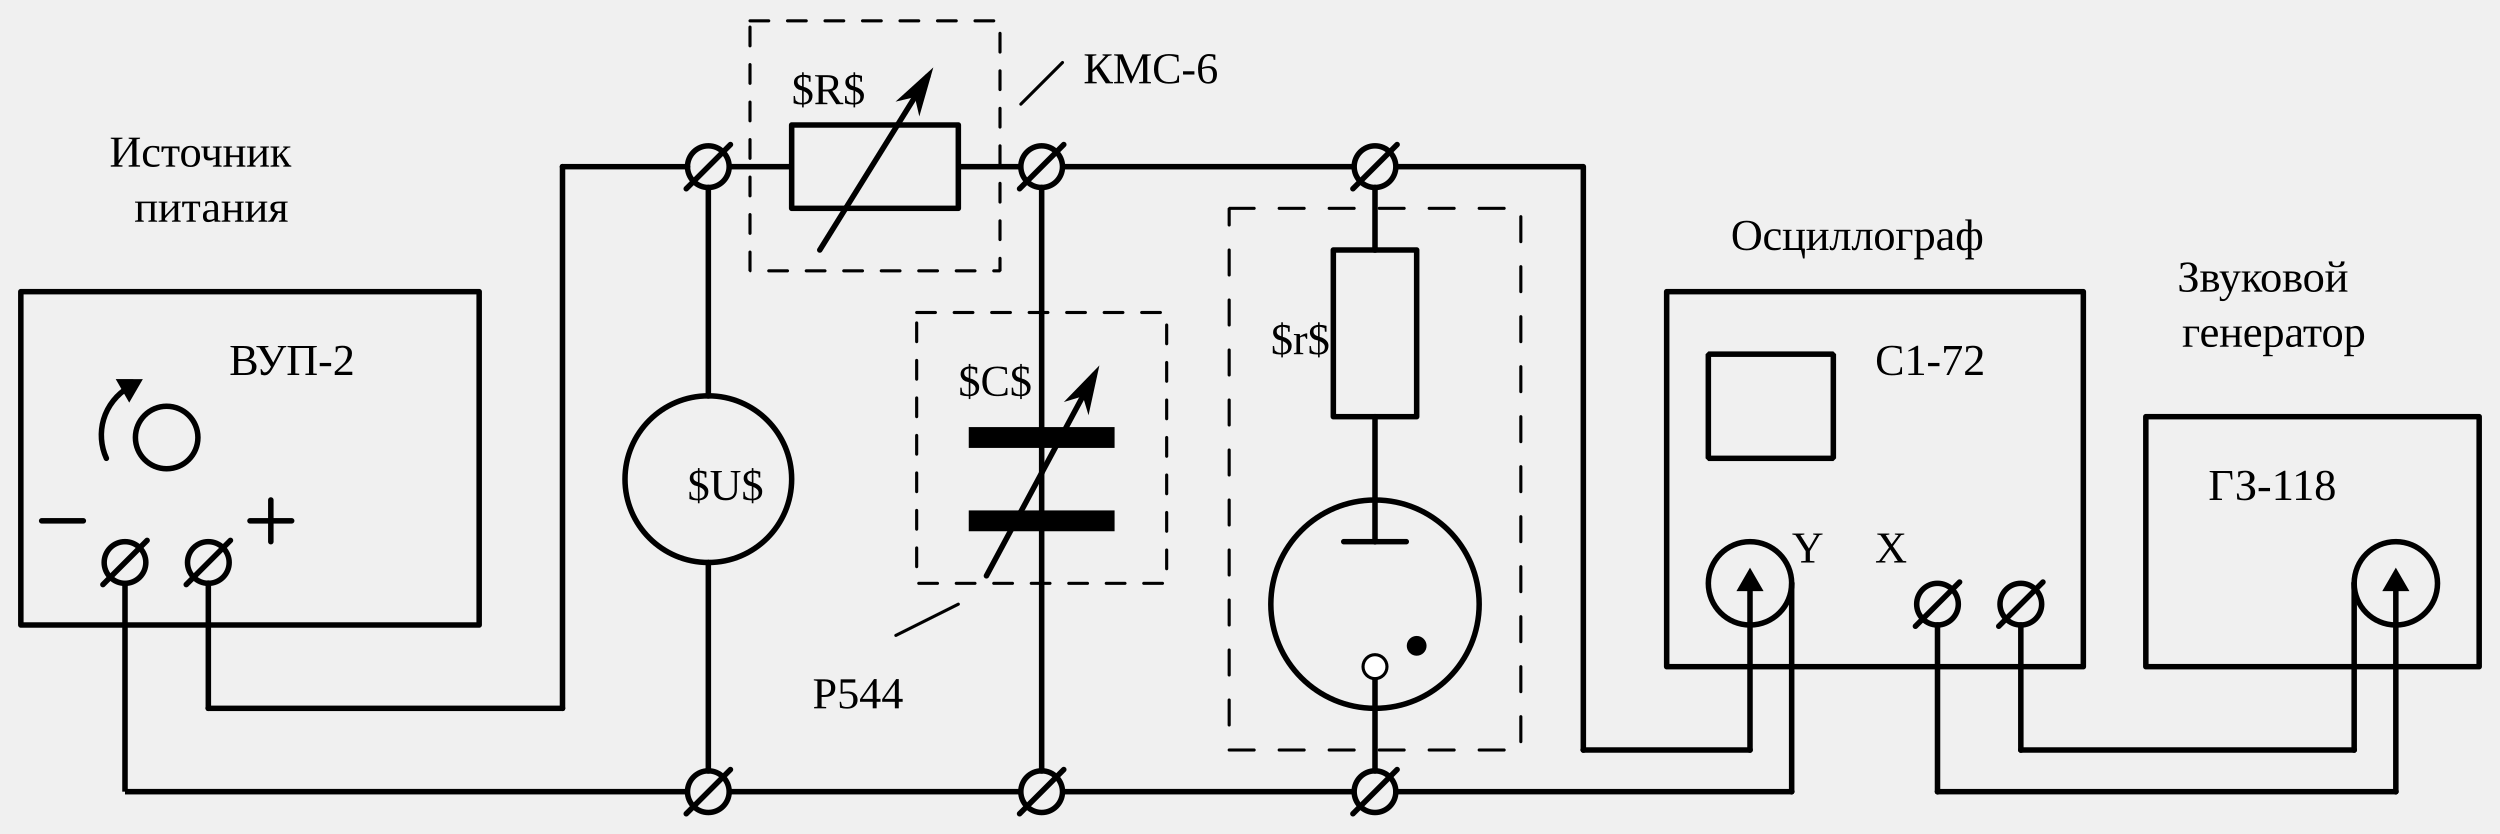
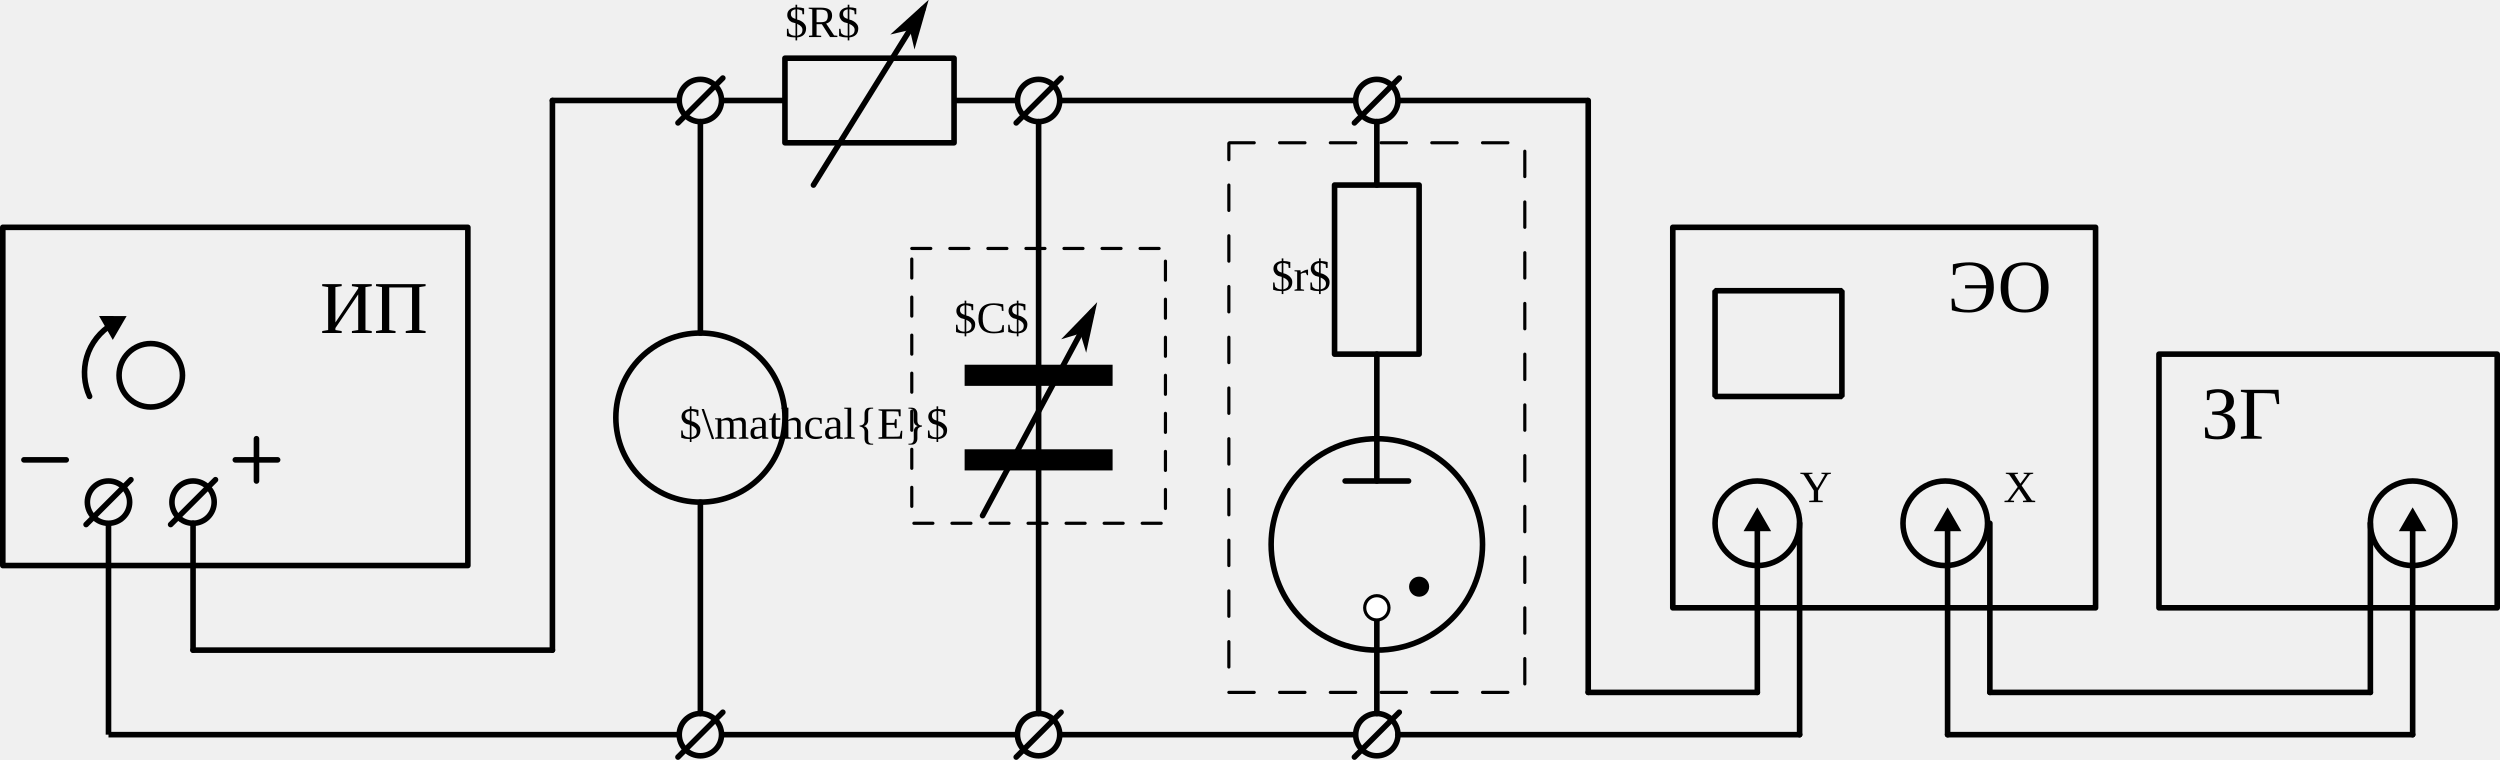
- <svg xmlns="http://www.w3.org/2000/svg" width="12cm" height="4cm" viewBox="0 0 120 40" version="1.1" id="svg5061">
+ <svg xmlns="http://www.w3.org/2000/svg" width="11.826cm" height="3.595cm" viewBox="0 0 118.265 35.945" version="1.1" id="svg5061">
  <defs id="defs5055">
+     <marker style="overflow:visible" id="marker4374" refX="0" refY="0" orient="auto">
+       <path transform="scale(-0.4,-0.4)" style="fill:#000000;fill-opacity:1;fill-rule:evenodd;stroke:#000000;stroke-width:1pt;stroke-opacity:1" d="m 5.77,0 -8.65,5 0,-10 z" id="path4376" />
+     </marker>
    <marker orient="auto" refY="0" refX="0" id="marker2632" style="overflow:visible">
-       <path id="path2630" d="M 5.77,0 -2.88,5 V -5 Z" style="fill:#000000;fill-opacity:1;fill-rule:evenodd;stroke:#000000;stroke-width:1pt;stroke-opacity:1" transform="scale(-0.4)" />
+       <path id="path2630" d="m 5.77,0 -8.65,5 0,-10 z" style="fill:#000000;fill-opacity:1;fill-rule:evenodd;stroke:#000000;stroke-width:1pt;stroke-opacity:1" transform="scale(-0.4,-0.4)" />
    </marker>
    <marker style="overflow:visible" id="marker2442" refX="0" refY="0" orient="auto">
-       <path transform="scale(-0.4)" style="fill:#000000;fill-opacity:1;fill-rule:evenodd;stroke:#000000;stroke-width:1pt;stroke-opacity:1" d="M 5.77,0 -2.88,5 V -5 Z" id="path2440" />
+       <path transform="scale(-0.4,-0.4)" style="fill:#000000;fill-opacity:1;fill-rule:evenodd;stroke:#000000;stroke-width:1pt;stroke-opacity:1" d="m 5.77,0 -8.65,5 0,-10 z" id="path2440" />
    </marker>
    <marker orient="auto" refY="0" refX="0" id="marker5407" style="overflow:visible">
-       <path id="path5405" d="M 5.77,0 -2.88,5 V -5 Z" style="fill:#000000;fill-opacity:1;fill-rule:evenodd;stroke:#000000;stroke-width:1pt;stroke-opacity:1" transform="scale(-0.4)" />
+       <path id="path5405" d="m 5.77,0 -8.65,5 0,-10 z" style="fill:#000000;fill-opacity:1;fill-rule:evenodd;stroke:#000000;stroke-width:1pt;stroke-opacity:1" transform="scale(-0.4,-0.4)" />
    </marker>
    <marker orient="auto" refY="0" refX="0" id="Arrow2Mstart" style="overflow:visible">
-       <path id="path4729" style="fill:#000000;fill-opacity:1;fill-rule:evenodd;stroke:#000000;stroke-width:0.625;stroke-linejoin:round;stroke-opacity:1" d="M 8.719,4.034 -2.207,0.016 8.719,-4.002 c -1.745,2.372 -1.735,5.617 -6e-7,8.035 z" transform="scale(0.6)" />
+       <path id="path4729" style="fill:#000000;fill-opacity:1;fill-rule:evenodd;stroke:#000000;stroke-width:0.625;stroke-linejoin:round;stroke-opacity:1" d="M 8.719,4.034 -2.207,0.016 8.719,-4.002 c -1.745,2.372 -1.735,5.617 -6e-7,8.035 z" transform="scale(0.6,0.6)" />
    </marker>
    <marker orient="auto" refY="0" refX="0" id="Arrow2Sstart" style="overflow:visible">
      <path id="path4735" style="fill:#fc0000;fill-opacity:1;fill-rule:evenodd;stroke:#fc0000;stroke-width:0.625;stroke-linejoin:round;stroke-opacity:1" d="M 8.719,4.034 -2.207,0.016 8.719,-4.002 c -1.745,2.372 -1.735,5.617 -6e-7,8.035 z" transform="matrix(0.3,0,0,0.3,-0.69,0)" />
    </marker>
    <marker orient="auto" refY="0" refX="0" id="marker5237" style="overflow:visible">
-       <path id="path5235" d="M 5.77,0 -2.88,5 V -5 Z" style="fill:#fc0000;fill-opacity:1;fill-rule:evenodd;stroke:#fc0000;stroke-width:1pt;stroke-opacity:1" transform="scale(-0.4)" />
+       <path id="path5235" d="m 5.77,0 -8.65,5 0,-10 z" style="fill:#fc0000;fill-opacity:1;fill-rule:evenodd;stroke:#fc0000;stroke-width:1pt;stroke-opacity:1" transform="scale(-0.4,-0.4)" />
    </marker>
    <marker orient="auto" refY="0" refX="0" id="Arrow2Lstart" style="overflow:visible">
      <path id="path4723" style="fill:#fc0000;fill-opacity:1;fill-rule:evenodd;stroke:#fc0000;stroke-width:0.625;stroke-linejoin:round;stroke-opacity:1" d="M 8.719,4.034 -2.207,0.016 8.719,-4.002 c -1.745,2.372 -1.735,5.617 -6e-7,8.035 z" transform="matrix(1.1,0,0,1.1,1.1,0)" />
    </marker>
    <marker orient="auto" refY="0" refX="0" id="TriangleInM" style="overflow:visible">
-       <path id="path4841" d="M 5.77,0 -2.88,5 V -5 Z" style="fill:#fc0000;fill-opacity:1;fill-rule:evenodd;stroke:#fc0000;stroke-width:1pt;stroke-opacity:1" transform="scale(-0.4)" />
+       <path id="path4841" d="m 5.77,0 -8.65,5 0,-10 z" style="fill:#fc0000;fill-opacity:1;fill-rule:evenodd;stroke:#fc0000;stroke-width:1pt;stroke-opacity:1" transform="scale(-0.4,-0.4)" />
    </marker>
    <marker style="overflow:visible" id="marker5925" refX="0" refY="0" orient="auto">
      <path transform="matrix(-0.4,0,0,-0.4,-4,0)" style="fill:#000000;fill-opacity:1;fill-rule:evenodd;stroke:#000000;stroke-width:1pt;stroke-opacity:1" d="M 0,0 5,-5 -12.5,0 5,5 Z" id="path5923" />
    </marker>
    <marker orient="auto" refY="0" refX="0" id="Arrow1Mstart" style="overflow:visible">
      <path id="path2213" d="M 0,0 5,-5 -12.5,0 5,5 Z" style="fill:#000000;fill-opacity:1;fill-rule:evenodd;stroke:#000000;stroke-width:1pt;stroke-opacity:1" transform="matrix(0.4,0,0,0.4,4,0)" />
    </marker>
    <marker style="overflow:visible" id="marker5925-6" refX="0" refY="0" orient="auto">
      <path transform="matrix(-0.4,0,0,-0.4,-4,0)" style="fill:#000000;fill-opacity:1;fill-rule:evenodd;stroke:#000000;stroke-width:1pt;stroke-opacity:1" d="M 0,0 5,-5 -12.5,0 5,5 Z" id="path5923-6" />
    </marker>
    <marker style="overflow:visible" id="marker5925-5" refX="0" refY="0" orient="auto">
      <path transform="matrix(-0.4,0,0,-0.4,-4,0)" style="fill:#000000;fill-opacity:1;fill-rule:evenodd;stroke:#000000;stroke-width:1pt;stroke-opacity:1" d="M 0,0 5,-5 -12.5,0 5,5 Z" id="path5923-0" />
    </marker>
    <marker orient="auto" refY="0" refX="0" id="marker5407-5" style="overflow:visible">
-       <path id="path5405-8" d="M 5.77,0 -2.88,5 V -5 Z" style="fill:#000000;fill-opacity:1;fill-rule:evenodd;stroke:#000000;stroke-width:1pt;stroke-opacity:1" transform="scale(-0.4)" />
+       <path id="path5405-8" d="m 5.77,0 -8.65,5 0,-10 z" style="fill:#000000;fill-opacity:1;fill-rule:evenodd;stroke:#000000;stroke-width:1pt;stroke-opacity:1" transform="scale(-0.4,-0.4)" />
    </marker>
    <marker orient="auto" refY="0" refX="0" id="marker5407-3" style="overflow:visible">
-       <path id="path5405-7" d="M 5.77,0 -2.88,5 V -5 Z" style="fill:#000000;fill-opacity:1;fill-rule:evenodd;stroke:#000000;stroke-width:1pt;stroke-opacity:1" transform="scale(-0.4)" />
+       <path id="path5405-7" d="m 5.77,0 -8.65,5 0,-10 z" style="fill:#000000;fill-opacity:1;fill-rule:evenodd;stroke:#000000;stroke-width:1pt;stroke-opacity:1" transform="scale(-0.4,-0.4)" />
    </marker>
  </defs>
-   <g id="layer1" transform="translate(0,-257)" style="display:inline">
+   <g id="layer1" transform="translate(-0.8675,-260.2494)" style="display:inline">
    <g id="layer3" style="display:inline">
-       <text xml:space="preserve" style="font-style:normal;font-variant:normal;font-weight:normal;font-stretch:normal;font-size:2.117px;line-height:1.25;font-family:'Times New Roman';-inkscape-font-specification:'Times New Roman, Normal';font-variant-ligatures:normal;font-variant-caps:normal;font-variant-numeric:normal;font-feature-settings:normal;text-align:center;letter-spacing:0px;word-spacing:0px;writing-mode:lr-tb;text-anchor:middle;fill:#000000;fill-opacity:1;stroke:none;stroke-width:0.265" x="12" y="265" id="text5980">
-         <tspan id="tspan5978" x="12" y="265" style="font-style:normal;font-variant:normal;font-weight:normal;font-stretch:normal;font-size:2.117px;font-family:'Times New Roman';-inkscape-font-specification:'Times New Roman, Normal';font-variant-ligatures:normal;font-variant-caps:normal;font-variant-numeric:normal;font-feature-settings:normal;text-align:center;writing-mode:lr-tb;text-anchor:middle;stroke-width:0.265">Источник</tspan>
-         <tspan x="12" y="267.646" style="font-style:normal;font-variant:normal;font-weight:normal;font-stretch:normal;font-size:2.117px;font-family:'Times New Roman';-inkscape-font-specification:'Times New Roman, Normal';font-variant-ligatures:normal;font-variant-caps:normal;font-variant-numeric:normal;font-feature-settings:normal;text-align:center;writing-mode:lr-tb;text-anchor:middle;stroke-width:0.265" id="tspan5982">питания</tspan>
+       <text xml:space="preserve" style="font-style:normal;font-variant:normal;font-weight:normal;font-stretch:normal;font-size:2.117px;line-height:1.25;font-family:'Times New Roman';-inkscape-font-specification:'Times New Roman, Normal';text-align:start;letter-spacing:0px;word-spacing:0px;writing-mode:lr-tb;text-anchor:start;fill:#000000;fill-opacity:1;stroke:none;stroke-width:0.265" x="33" y="281" id="text1047">
+         <tspan id="tspan1045" x="33" y="281" style="stroke-width:0.265">$\mathcal{E}$</tspan>
      </text>
-       <text xml:space="preserve" style="font-style:normal;font-variant:normal;font-weight:normal;font-stretch:normal;font-size:2.117px;line-height:1.25;font-family:'Times New Roman';-inkscape-font-specification:'Times New Roman, Normal';font-variant-ligatures:normal;font-variant-caps:normal;font-variant-numeric:normal;font-feature-settings:normal;text-align:start;letter-spacing:0px;word-spacing:0px;writing-mode:lr-tb;text-anchor:start;fill:#000000;fill-opacity:1;stroke:none;stroke-width:0.265" x="11" y="275" id="text1053">
-         <tspan id="tspan1051" x="11" y="275" style="stroke-width:0.265">ВУП-2</tspan>
-       </text>
-       <text xml:space="preserve" style="font-style:normal;font-variant:normal;font-weight:normal;font-stretch:normal;font-size:2.117px;line-height:1.25;font-family:'Times New Roman';-inkscape-font-specification:'Times New Roman, Normal';font-variant-ligatures:normal;font-variant-caps:normal;font-variant-numeric:normal;font-feature-settings:normal;text-align:start;letter-spacing:0px;word-spacing:0px;writing-mode:lr-tb;text-anchor:start;fill:#000000;fill-opacity:1;stroke:none;stroke-width:0.265" x="33" y="281" id="text1047">
-         <tspan id="tspan1045" x="33" y="281" style="stroke-width:0.265">$U$</tspan>
-       </text>
-       <text xml:space="preserve" style="font-style:normal;font-variant:normal;font-weight:normal;font-stretch:normal;font-size:2.117px;line-height:1.25;font-family:'Times New Roman';-inkscape-font-specification:'Times New Roman, Normal';font-variant-ligatures:normal;font-variant-caps:normal;font-variant-numeric:normal;font-feature-settings:normal;text-align:start;letter-spacing:0px;word-spacing:0px;writing-mode:lr-tb;text-anchor:start;fill:#000000;fill-opacity:1;stroke:none;stroke-width:0.265" x="61" y="274" id="text5986">
+       <text xml:space="preserve" style="font-style:normal;font-variant:normal;font-weight:normal;font-stretch:normal;font-size:2.117px;line-height:1.25;font-family:'Times New Roman';-inkscape-font-specification:'Times New Roman, Normal';text-align:start;letter-spacing:0px;word-spacing:0px;writing-mode:lr-tb;text-anchor:start;fill:#000000;fill-opacity:1;stroke:none;stroke-width:0.265" x="61" y="274" id="text5986">
        <tspan id="tspan5984" x="61" y="274" style="stroke-width:0.265">$r$</tspan>
      </text>
-       <text xml:space="preserve" style="font-style:normal;font-variant:normal;font-weight:normal;font-stretch:normal;font-size:2.117px;line-height:1.25;font-family:'Times New Roman';-inkscape-font-specification:'Times New Roman, Normal';font-variant-ligatures:normal;font-variant-caps:normal;font-variant-numeric:normal;font-feature-settings:normal;text-align:start;letter-spacing:0px;word-spacing:0px;writing-mode:lr-tb;text-anchor:start;fill:#000000;fill-opacity:1;stroke:none;stroke-width:0.265" x="86" y="284" id="text2252">
+       <text xml:space="preserve" style="font-style:normal;font-variant:normal;font-weight:normal;font-stretch:normal;font-size:2.117px;line-height:1.25;font-family:'Times New Roman';-inkscape-font-specification:'Times New Roman, Normal';text-align:start;letter-spacing:0px;word-spacing:0px;writing-mode:lr-tb;text-anchor:start;fill:#000000;fill-opacity:1;stroke:none;stroke-width:0.265" x="86" y="284" id="text2252">
        <tspan id="tspan2250" x="86" y="284" style="stroke-width:0.265">Y</tspan>
      </text>
-       <text xml:space="preserve" style="font-style:normal;font-variant:normal;font-weight:normal;font-stretch:normal;font-size:2.117px;line-height:1.25;font-family:'Times New Roman';-inkscape-font-specification:'Times New Roman, Normal';font-variant-ligatures:normal;font-variant-caps:normal;font-variant-numeric:normal;font-feature-settings:normal;text-align:start;letter-spacing:0px;word-spacing:0px;writing-mode:lr-tb;text-anchor:start;fill:#000000;fill-opacity:1;stroke:none;stroke-width:0.265" x="90" y="284" id="text2256">
-         <tspan id="tspan2254" x="90" y="284" style="stroke-width:0.265">X</tspan>
+       <text xml:space="preserve" style="font-style:normal;font-variant:normal;font-weight:normal;font-stretch:normal;font-size:2.117px;line-height:1.25;font-family:'Times New Roman';-inkscape-font-specification:'Times New Roman, Normal';text-align:start;letter-spacing:0px;word-spacing:0px;writing-mode:lr-tb;text-anchor:start;fill:#000000;fill-opacity:1;stroke:none;stroke-width:0.265" x="95.644" y="284" id="text2256">
+         <tspan id="tspan2254" x="95.644" y="284" style="stroke-width:0.265">X</tspan>
      </text>
-       <text xml:space="preserve" style="font-style:normal;font-variant:normal;font-weight:normal;font-stretch:normal;font-size:2.117px;line-height:1.25;font-family:'Times New Roman';-inkscape-font-specification:'Times New Roman, Normal';font-variant-ligatures:normal;font-variant-caps:normal;font-variant-numeric:normal;font-feature-settings:normal;text-align:center;letter-spacing:0px;word-spacing:0px;writing-mode:lr-tb;text-anchor:middle;display:inline;fill:#000000;fill-opacity:1;stroke:none;stroke-width:0.265" x="91" y="269" id="text5980-6">
-         <tspan x="91" y="269" style="font-style:normal;font-variant:normal;font-weight:normal;font-stretch:normal;font-size:2.117px;font-family:'Times New Roman';-inkscape-font-specification:'Times New Roman, Normal';font-variant-ligatures:normal;font-variant-caps:normal;font-variant-numeric:normal;font-feature-settings:normal;text-align:center;writing-mode:lr-tb;text-anchor:middle;stroke-width:0.265" id="tspan5982-8">Осциллограф</tspan>
-       </text>
-       <text xml:space="preserve" style="font-style:normal;font-variant:normal;font-weight:normal;font-stretch:normal;font-size:2.117px;line-height:1.25;font-family:'Times New Roman';-inkscape-font-specification:'Times New Roman, Normal';font-variant-ligatures:normal;font-variant-caps:normal;font-variant-numeric:normal;font-feature-settings:normal;text-align:start;letter-spacing:0px;word-spacing:0px;writing-mode:lr-tb;text-anchor:start;display:inline;fill:#000000;fill-opacity:1;stroke:none;stroke-width:0.265" x="90" y="275" id="text1053-7">
-         <tspan id="tspan1051-1" x="90" y="275" style="stroke-width:0.265">C1-72</tspan>
-       </text>
-       <text xml:space="preserve" style="font-style:normal;font-variant:normal;font-weight:normal;font-stretch:normal;font-size:2.117px;line-height:1.25;font-family:'Times New Roman';-inkscape-font-specification:'Times New Roman, Normal';font-variant-ligatures:normal;font-variant-caps:normal;font-variant-numeric:normal;font-feature-settings:normal;text-align:center;letter-spacing:0px;word-spacing:0px;writing-mode:lr-tb;text-anchor:middle;display:inline;fill:#000000;fill-opacity:1;stroke:none;stroke-width:0.265" x="111" y="271" id="text5980-8">
-         <tspan x="111" y="271" style="font-style:normal;font-variant:normal;font-weight:normal;font-stretch:normal;font-size:2.117px;font-family:'Times New Roman';-inkscape-font-specification:'Times New Roman, Normal';font-variant-ligatures:normal;font-variant-caps:normal;font-variant-numeric:normal;font-feature-settings:normal;text-align:center;writing-mode:lr-tb;text-anchor:middle;stroke-width:0.265" id="tspan5982-81">Звуковой</tspan>
-         <tspan x="111" y="273.646" style="font-style:normal;font-variant:normal;font-weight:normal;font-stretch:normal;font-size:2.117px;font-family:'Times New Roman';-inkscape-font-specification:'Times New Roman, Normal';font-variant-ligatures:normal;font-variant-caps:normal;font-variant-numeric:normal;font-feature-settings:normal;text-align:center;writing-mode:lr-tb;text-anchor:middle;stroke-width:0.265" id="tspan2288">генератор</tspan>
-       </text>
-       <text xml:space="preserve" style="font-style:normal;font-variant:normal;font-weight:normal;font-stretch:normal;font-size:2.117px;line-height:1.25;font-family:'Times New Roman';-inkscape-font-specification:'Times New Roman, Normal';font-variant-ligatures:normal;font-variant-caps:normal;font-variant-numeric:normal;font-feature-settings:normal;text-align:start;letter-spacing:0px;word-spacing:0px;writing-mode:lr-tb;text-anchor:start;fill:#000000;fill-opacity:1;stroke:none;stroke-width:0.265" x="106" y="281" id="text2284">
-         <tspan id="tspan2282" x="106" y="281" style="stroke-width:0.265">ГЗ-118</tspan>
-       </text>
-       <text xml:space="preserve" style="font-style:normal;font-variant:normal;font-weight:normal;font-stretch:normal;font-size:2.117px;line-height:1.25;font-family:'Times New Roman';-inkscape-font-specification:'Times New Roman, Normal';font-variant-ligatures:normal;font-variant-caps:normal;font-variant-numeric:normal;font-feature-settings:normal;text-align:start;letter-spacing:0px;word-spacing:0px;writing-mode:lr-tb;text-anchor:start;fill:#000000;fill-opacity:1;stroke:none;stroke-width:0.265" x="38" y="262" id="text2759">
+       <text xml:space="preserve" style="font-style:normal;font-variant:normal;font-weight:normal;font-stretch:normal;font-size:2.117px;line-height:1.25;font-family:'Times New Roman';-inkscape-font-specification:'Times New Roman, Normal';text-align:start;letter-spacing:0px;word-spacing:0px;writing-mode:lr-tb;text-anchor:start;fill:#000000;fill-opacity:1;stroke:none;stroke-width:0.265" x="38" y="262" id="text2759">
        <tspan id="tspan2757" x="38" y="262" style="stroke-width:0.265">$R$</tspan>
      </text>
-       <text xml:space="preserve" style="font-style:normal;font-variant:normal;font-weight:normal;font-stretch:normal;font-size:2.117px;line-height:1.25;font-family:'Times New Roman';-inkscape-font-specification:'Times New Roman, Normal';font-variant-ligatures:normal;font-variant-caps:normal;font-variant-numeric:normal;font-feature-settings:normal;text-align:start;letter-spacing:0px;word-spacing:0px;writing-mode:lr-tb;text-anchor:start;fill:#000000;fill-opacity:1;stroke:none;stroke-width:0.265" x="46" y="276" id="text2763">
+       <text xml:space="preserve" style="font-style:normal;font-variant:normal;font-weight:normal;font-stretch:normal;font-size:2.117px;line-height:1.25;font-family:'Times New Roman';-inkscape-font-specification:'Times New Roman, Normal';text-align:start;letter-spacing:0px;word-spacing:0px;writing-mode:lr-tb;text-anchor:start;fill:#000000;fill-opacity:1;stroke:none;stroke-width:0.265" x="46" y="276" id="text2763">
        <tspan id="tspan2761" x="46" y="276" style="stroke-width:0.265">$C$</tspan>
      </text>
-       <text xml:space="preserve" style="font-style:normal;font-variant:normal;font-weight:normal;font-stretch:normal;font-size:2.117px;line-height:1.25;font-family:'Times New Roman';-inkscape-font-specification:'Times New Roman, Normal';font-variant-ligatures:normal;font-variant-caps:normal;font-variant-numeric:normal;font-feature-settings:normal;text-align:start;letter-spacing:0px;word-spacing:0px;writing-mode:lr-tb;text-anchor:start;fill:#000000;fill-opacity:1;stroke:none;stroke-width:0.265" x="52" y="261" id="text3342">
-         <tspan id="tspan3340" x="52" y="261" style="stroke-width:0.265">КМС-6</tspan>
+       <text xml:space="preserve" style="color:#000000;font-style:normal;font-variant:normal;font-weight:normal;font-stretch:normal;font-size:3.528px;line-height:125%;font-family:'Times New Roman';-inkscape-font-specification:'Times New Roman, ';text-indent:0;text-align:start;text-decoration:none;text-decoration-line:none;text-decoration-style:solid;text-decoration-color:#000000;letter-spacing:0px;word-spacing:0px;text-transform:none;direction:ltr;block-progression:tb;writing-mode:lr-tb;baseline-shift:baseline;text-anchor:start;white-space:normal;clip-rule:nonzero;display:inline;overflow:visible;visibility:visible;opacity:1;isolation:auto;mix-blend-mode:normal;color-interpolation:sRGB;color-interpolation-filters:linearRGB;solid-color:#000000;solid-opacity:1;fill:#000000;fill-opacity:1;fill-rule:nonzero;stroke:none;stroke-width:0.5;stroke-linecap:butt;stroke-linejoin:miter;stroke-miterlimit:4;stroke-dasharray:none;stroke-dashoffset:0;stroke-opacity:1;color-rendering:auto;image-rendering:auto;shape-rendering:auto;text-rendering:auto;enable-background:accumulate" x="16" y="276" id="text4358">
+         <tspan id="tspan4360" x="16" y="276">ИП</tspan>
      </text>
-       <path style="fill:none;stroke:#000000;stroke-width:0.15;stroke-linecap:round;stroke-linejoin:miter;stroke-miterlimit:4;stroke-dasharray:none;stroke-opacity:1" d="m 51,260 -2,2" id="path3344" />
-       <text xml:space="preserve" style="font-style:normal;font-variant:normal;font-weight:normal;font-stretch:normal;font-size:2.117px;line-height:1.25;font-family:'Times New Roman';-inkscape-font-specification:'Times New Roman, Normal';font-variant-ligatures:normal;font-variant-caps:normal;font-variant-numeric:normal;font-feature-settings:normal;text-align:start;letter-spacing:0px;word-spacing:0px;writing-mode:lr-tb;text-anchor:start;fill:#000000;fill-opacity:1;stroke:none;stroke-width:0.265" x="39" y="291" id="text3348">
-         <tspan id="tspan3346" x="39" y="291" style="stroke-width:0.265">P544</tspan>
+       <text xml:space="preserve" style="color:#000000;font-style:normal;font-variant:normal;font-weight:normal;font-stretch:normal;font-size:3.528px;line-height:125%;font-family:'Times New Roman';-inkscape-font-specification:'Times New Roman, ';text-indent:0;text-align:start;text-decoration:none;text-decoration-line:none;text-decoration-style:solid;text-decoration-color:#000000;letter-spacing:0px;word-spacing:0px;text-transform:none;direction:ltr;block-progression:tb;writing-mode:lr-tb;baseline-shift:baseline;text-anchor:start;white-space:normal;clip-rule:nonzero;display:inline;overflow:visible;visibility:visible;opacity:1;isolation:auto;mix-blend-mode:normal;color-interpolation:sRGB;color-interpolation-filters:linearRGB;solid-color:#000000;solid-opacity:1;fill:#000000;fill-opacity:1;fill-rule:nonzero;stroke:none;stroke-width:0.5;stroke-linecap:butt;stroke-linejoin:miter;stroke-miterlimit:4;stroke-dasharray:none;stroke-dashoffset:0;stroke-opacity:1;color-rendering:auto;image-rendering:auto;shape-rendering:auto;text-rendering:auto;enable-background:accumulate" x="105" y="281" id="text4480">
+         <tspan id="tspan4482" x="105" y="281">ЗГ</tspan>
      </text>
-       <path style="fill:none;stroke:#000000;stroke-width:0.15;stroke-linecap:round;stroke-linejoin:miter;stroke-miterlimit:4;stroke-dasharray:none;stroke-opacity:1" d="m 43,287.5 3,-1.5" id="path3350" />
+       <text xml:space="preserve" style="color:#000000;font-style:normal;font-variant:normal;font-weight:normal;font-stretch:normal;font-size:3.528px;line-height:125%;font-family:'Times New Roman';-inkscape-font-specification:'Times New Roman, ';text-indent:0;text-align:start;text-decoration:none;text-decoration-line:none;text-decoration-style:solid;text-decoration-color:#000000;letter-spacing:0px;word-spacing:0px;text-transform:none;direction:ltr;block-progression:tb;writing-mode:lr-tb;baseline-shift:baseline;text-anchor:start;white-space:normal;clip-rule:nonzero;display:inline;overflow:visible;visibility:visible;opacity:1;isolation:auto;mix-blend-mode:normal;color-interpolation:sRGB;color-interpolation-filters:linearRGB;solid-color:#000000;solid-opacity:1;fill:#000000;fill-opacity:1;fill-rule:nonzero;stroke:none;stroke-width:0.5;stroke-linecap:butt;stroke-linejoin:miter;stroke-miterlimit:4;stroke-dasharray:none;stroke-dashoffset:0;stroke-opacity:1;color-rendering:auto;image-rendering:auto;shape-rendering:auto;text-rendering:auto;enable-background:accumulate" x="93" y="275" id="text4484">
+         <tspan id="tspan4486" x="93" y="275">ЭО</tspan>
+       </text>
    </g>
-     <path style="fill:none;stroke:#000000;stroke-width:0.265px;stroke-linecap:round;stroke-linejoin:miter;stroke-opacity:1" d="m 66,277 v 6" id="path5608" />
-     <path style="fill:none;stroke:#000000;stroke-width:0.265px;stroke-linecap:round;stroke-linejoin:miter;stroke-opacity:1" d="m 34,266 v 10" id="path5612" />
+     <path style="fill:none;stroke:#000000;stroke-width:0.265px;stroke-linecap:round;stroke-linejoin:miter;stroke-opacity:1" d="m 66,277 0,6" id="path5608" />
+     <path style="fill:none;stroke:#000000;stroke-width:0.265px;stroke-linecap:round;stroke-linejoin:miter;stroke-opacity:1" d="m 34,266 0,10" id="path5612" />
    <circle style="opacity:1;fill:none;fill-opacity:1;fill-rule:nonzero;stroke:#000000;stroke-width:0.265;stroke-linecap:round;stroke-linejoin:round;stroke-miterlimit:4;stroke-dasharray:none;stroke-dashoffset:0;stroke-opacity:1;paint-order:stroke markers fill" id="path5618" cx="66" cy="286" r="5" />
-     <path style="fill:none;stroke:#000000;stroke-width:0.265;stroke-linecap:round;stroke-linejoin:miter;stroke-miterlimit:4;stroke-dasharray:none;stroke-opacity:1" d="m 64.5,283 h 3" id="path5620" />
-     <path style="fill:none;stroke:#000000;stroke-width:0.265px;stroke-linecap:round;stroke-linejoin:miter;stroke-opacity:1" d="m 66,289 v 5" id="path5608-7" />
+     <path style="fill:none;stroke:#000000;stroke-width:0.265;stroke-linecap:round;stroke-linejoin:miter;stroke-miterlimit:4;stroke-dasharray:none;stroke-opacity:1" d="m 64.5,283 3,0" id="path5620" />
+     <path style="fill:none;stroke:#000000;stroke-width:0.265px;stroke-linecap:round;stroke-linejoin:miter;stroke-opacity:1" d="m 66,289 0,5" id="path5608-7" />
    <circle style="opacity:1;fill:#ffffff;fill-opacity:1;fill-rule:nonzero;stroke:#000000;stroke-width:0.3;stroke-linecap:round;stroke-linejoin:round;stroke-miterlimit:4;stroke-dasharray:none;stroke-dashoffset:0;stroke-opacity:1;paint-order:stroke markers fill" id="path5637" cx="66" cy="289" r="0.5" />
    <circle style="opacity:1;fill:#000000;fill-opacity:1;fill-rule:nonzero;stroke:#000000;stroke-width:0.15;stroke-linecap:round;stroke-linejoin:round;stroke-miterlimit:4;stroke-dasharray:none;stroke-dashoffset:0;stroke-opacity:1;paint-order:stroke markers fill" id="path5639" cx="68" cy="288" r="0.4" />
-     <path style="fill:none;stroke:#000000;stroke-width:0.265px;stroke-linecap:butt;stroke-linejoin:miter;stroke-opacity:1" d="M 65,265 H 51" id="path5660" />
-     <path style="fill:none;stroke:#000000;stroke-width:0.265px;stroke-linecap:butt;stroke-linejoin:miter;stroke-opacity:1" d="m 49,295 h -14" id="path5662" />
+     <path style="fill:none;stroke:#000000;stroke-width:0.265px;stroke-linecap:butt;stroke-linejoin:miter;stroke-opacity:1" d="M 65,265 51,265" id="path5660" />
+     <path style="fill:none;stroke:#000000;stroke-width:0.265px;stroke-linecap:butt;stroke-linejoin:miter;stroke-opacity:1" d="m 49,295 -14,0" id="path5662" />
    <circle style="opacity:1;fill:none;fill-opacity:1;fill-rule:nonzero;stroke:#000000;stroke-width:0.265;stroke-linecap:round;stroke-linejoin:round;stroke-miterlimit:4;stroke-dasharray:none;stroke-dashoffset:0;stroke-opacity:1;paint-order:stroke markers fill" id="path5681-5" cx="66" cy="295" r="1" />
    <path style="fill:none;stroke:#000000;stroke-width:0.265;stroke-linecap:round;stroke-linejoin:miter;stroke-miterlimit:4;stroke-dasharray:none;stroke-opacity:1" d="m 67.061,293.939 -2.121,2.121" id="path5683-5" />
    <rect style="opacity:1;fill:none;fill-opacity:1;fill-rule:nonzero;stroke:#000000;stroke-width:0.265;stroke-linecap:round;stroke-linejoin:round;stroke-miterlimit:4;stroke-dasharray:none;stroke-dashoffset:10.016;stroke-opacity:1;paint-order:stroke markers fill" id="rect1049" width="22" height="16" x="1" y="271" />
    <circle style="opacity:1;fill:none;fill-opacity:1;fill-rule:nonzero;stroke:#000000;stroke-width:0.265;stroke-linecap:round;stroke-linejoin:round;stroke-miterlimit:4;stroke-dasharray:none;stroke-dashoffset:0;stroke-opacity:1;paint-order:stroke markers fill" id="path5681-4-0" cx="10" cy="284" r="1" />
    <path style="fill:none;stroke:#000000;stroke-width:0.265;stroke-linecap:round;stroke-linejoin:miter;stroke-miterlimit:4;stroke-dasharray:none;stroke-opacity:1" d="m 11.061,282.939 -2.121,2.121" id="path5683-4-4" />
    <circle style="opacity:1;fill:none;fill-opacity:1;fill-rule:nonzero;stroke:#000000;stroke-width:0.265;stroke-linecap:round;stroke-linejoin:round;stroke-miterlimit:4;stroke-dasharray:none;stroke-dashoffset:0;stroke-opacity:1;paint-order:stroke markers fill" id="path5681-4-7" cx="6" cy="284" r="1" />
    <path style="fill:none;stroke:#000000;stroke-width:0.265;stroke-linecap:round;stroke-linejoin:miter;stroke-miterlimit:4;stroke-dasharray:none;stroke-opacity:1" d="m 7.061,282.939 -2.121,2.121" id="path5683-4-9" />
-     <path style="fill:none;stroke:#000000;stroke-width:0.265px;stroke-linecap:round;stroke-linejoin:miter;stroke-opacity:1" d="m 12,282 h 2" id="path1071" />
-     <path style="fill:none;stroke:#000000;stroke-width:0.265px;stroke-linecap:round;stroke-linejoin:miter;stroke-opacity:1" d="m 13,281 v 2" id="path1073" />
-     <path style="fill:none;stroke:#000000;stroke-width:0.265;stroke-linecap:round;stroke-linejoin:miter;stroke-miterlimit:4;stroke-dasharray:none;stroke-opacity:1" d="m 4,282 h -2" id="path1075" />
+     <path style="fill:none;stroke:#000000;stroke-width:0.265px;stroke-linecap:round;stroke-linejoin:miter;stroke-opacity:1" d="m 12,282 2,0" id="path1071" />
+     <path style="fill:none;stroke:#000000;stroke-width:0.265px;stroke-linecap:round;stroke-linejoin:miter;stroke-opacity:1" d="m 13,281 0,2" id="path1073" />
+     <path style="fill:none;stroke:#000000;stroke-width:0.265;stroke-linecap:round;stroke-linejoin:miter;stroke-miterlimit:4;stroke-dasharray:none;stroke-opacity:1" d="m 4,282 -2,0" id="path1075" />
    <rect style="opacity:1;fill:none;fill-opacity:1;fill-rule:nonzero;stroke:#000000;stroke-width:0.265;stroke-linecap:round;stroke-linejoin:round;stroke-miterlimit:4;stroke-dasharray:none;stroke-dashoffset:10.016;stroke-opacity:1;paint-order:stroke markers fill" id="rect899" width="4" height="8" x="64" y="269" />
    <circle style="opacity:1;fill:none;fill-opacity:1;fill-rule:nonzero;stroke:#000000;stroke-width:0.265;stroke-linecap:round;stroke-linejoin:round;stroke-miterlimit:4;stroke-dasharray:none;stroke-dashoffset:0;stroke-opacity:1;paint-order:stroke markers fill" id="path5681-3" cx="66" cy="265" r="1" />
    <path style="fill:none;stroke:#000000;stroke-width:0.265;stroke-linecap:round;stroke-linejoin:miter;stroke-miterlimit:4;stroke-dasharray:none;stroke-opacity:1" d="m 67.061,263.939 -2.121,2.121" id="path5683-1" />
-     <path style="fill:none;stroke:#000000;stroke-width:0.265px;stroke-linecap:round;stroke-linejoin:miter;stroke-opacity:1" d="m 66,266 v 3" id="path5608-7-8" />
-     <path style="fill:none;stroke:#000000;stroke-width:0.265px;stroke-linecap:butt;stroke-linejoin:miter;stroke-opacity:1" d="M 38,265 H 35" id="path5660-3" />
+     <path style="fill:none;stroke:#000000;stroke-width:0.265px;stroke-linecap:round;stroke-linejoin:miter;stroke-opacity:1" d="m 66,266 0,3" id="path5608-7-8" />
+     <path style="fill:none;stroke:#000000;stroke-width:0.265px;stroke-linecap:butt;stroke-linejoin:miter;stroke-opacity:1" d="m 38,265 -3,0" id="path5660-3" />
    <circle style="opacity:1;fill:none;fill-opacity:1;fill-rule:nonzero;stroke:#000000;stroke-width:0.265;stroke-linecap:round;stroke-linejoin:round;stroke-miterlimit:4;stroke-dasharray:none;stroke-dashoffset:0;stroke-opacity:1;paint-order:stroke markers fill" id="path5681-4" cx="34" cy="265" r="1" />
    <path style="fill:none;stroke:#000000;stroke-width:0.265;stroke-linecap:round;stroke-linejoin:miter;stroke-miterlimit:4;stroke-dasharray:none;stroke-opacity:1" d="m 35.061,263.939 -2.121,2.121" id="path5683-4" />
    <circle style="opacity:1;fill:none;fill-opacity:1;fill-rule:nonzero;stroke:#000000;stroke-width:0.265;stroke-linecap:round;stroke-linejoin:round;stroke-miterlimit:4;stroke-dasharray:none;stroke-dashoffset:10.016;stroke-opacity:1;paint-order:stroke markers fill" id="path934-0" cx="34" cy="280" r="4" />
-     <path style="fill:none;stroke:#000000;stroke-width:0.265px;stroke-linecap:round;stroke-linejoin:miter;stroke-opacity:1" d="M 34,284 V 294" id="path5612-4" />
+     <path style="fill:none;stroke:#000000;stroke-width:0.265px;stroke-linecap:round;stroke-linejoin:miter;stroke-opacity:1" d="m 34,284 0,10" id="path5612-4" />
    <circle style="opacity:1;fill:none;fill-opacity:1;fill-rule:nonzero;stroke:#000000;stroke-width:0.265;stroke-linecap:round;stroke-linejoin:round;stroke-miterlimit:4;stroke-dasharray:none;stroke-dashoffset:0;stroke-opacity:1;paint-order:stroke markers fill" id="path5681-4-8" cx="34" cy="295" r="1" />
    <path style="fill:none;stroke:#000000;stroke-width:0.265;stroke-linecap:round;stroke-linejoin:miter;stroke-miterlimit:4;stroke-dasharray:none;stroke-opacity:1" d="m 35.061,293.939 -2.121,2.121" id="path5683-4-2" />
    <circle style="opacity:1;fill:none;fill-opacity:1;fill-rule:nonzero;stroke:#000000;stroke-width:0.265;stroke-linecap:round;stroke-linejoin:round;stroke-miterlimit:4;stroke-dasharray:none;stroke-dashoffset:10.016;stroke-opacity:1;paint-order:stroke markers fill" id="path1114" cx="8" cy="278" r="1.5" />
    <path style="fill:none;stroke:#000000;stroke-width:0.265px;stroke-linecap:round;stroke-linejoin:miter;stroke-opacity:1;marker-start:url(#marker5407)" d="m 6.204,275.573 c -0.589,0.338 -1.04,0.909 -1.232,1.56 -0.18,0.611 -0.132,1.287 0.134,1.866" id="path4443" />
-     <path style="fill:none;stroke:#000000;stroke-width:0.265px;stroke-linecap:round;stroke-linejoin:miter;stroke-opacity:1" d="M 33,265 H 27" id="path5966" />
-     <path style="fill:none;stroke:#000000;stroke-width:0.265px;stroke-linecap:round;stroke-linejoin:miter;stroke-opacity:1" d="m 27,291 v -26" id="path5968" />
-     <path style="fill:none;stroke:#000000;stroke-width:0.265px;stroke-linecap:round;stroke-linejoin:miter;stroke-opacity:1" d="M 10,291 H 27" id="path5970" />
-     <path style="fill:none;stroke:#000000;stroke-width:0.265;stroke-linecap:round;stroke-linejoin:miter;stroke-miterlimit:4;stroke-dasharray:none;stroke-opacity:1" d="m 10,285 v 6" id="path5972" />
-     <path style="fill:none;stroke:#000000;stroke-width:0.265px;stroke-linecap:butt;stroke-linejoin:miter;stroke-opacity:1" d="M 33,295 H 6" id="path5974" />
-     <path style="fill:none;stroke:#000000;stroke-width:0.265px;stroke-linecap:butt;stroke-linejoin:miter;stroke-opacity:1" d="m 6,285 v 10" id="path5976" />
+     <path style="fill:none;stroke:#000000;stroke-width:0.265px;stroke-linecap:round;stroke-linejoin:miter;stroke-opacity:1" d="m 33,265 -6,0" id="path5966" />
+     <path style="fill:none;stroke:#000000;stroke-width:0.265px;stroke-linecap:round;stroke-linejoin:miter;stroke-opacity:1" d="m 27,291 0,-26" id="path5968" />
+     <path style="fill:none;stroke:#000000;stroke-width:0.265px;stroke-linecap:round;stroke-linejoin:miter;stroke-opacity:1" d="M 10,291 27,291" id="path5970" />
+     <path style="fill:none;stroke:#000000;stroke-width:0.265;stroke-linecap:round;stroke-linejoin:miter;stroke-miterlimit:4;stroke-dasharray:none;stroke-opacity:1" d="m 10,285 0,6" id="path5972" />
+     <path style="fill:none;stroke:#000000;stroke-width:0.265px;stroke-linecap:butt;stroke-linejoin:miter;stroke-opacity:1" d="m 33,295 -27,0" id="path5974" />
+     <path style="fill:none;stroke:#000000;stroke-width:0.265px;stroke-linecap:butt;stroke-linejoin:miter;stroke-opacity:1" d="m 6,285 0,10" id="path5976" />
    <rect style="opacity:1;fill:none;fill-opacity:1;fill-rule:nonzero;stroke:#000000;stroke-width:0.15;stroke-linecap:round;stroke-linejoin:bevel;stroke-miterlimit:4;stroke-dasharray:1.2, 1.2;stroke-dashoffset:0;stroke-opacity:1;paint-order:stroke markers fill" id="rect5988" width="14" height="26" x="59" y="267" />
-     <rect style="opacity:1;fill:none;fill-opacity:1;fill-rule:nonzero;stroke:#000000;stroke-width:0.265;stroke-linecap:round;stroke-linejoin:round;stroke-miterlimit:4;stroke-dasharray:none;stroke-dashoffset:10.016;stroke-opacity:1;paint-order:stroke markers fill" id="rect899-5" width="4" height="8" x="-267" y="38" transform="rotate(-90)" />
-     <path style="fill:none;stroke:#000000;stroke-width:0.265px;stroke-linecap:butt;stroke-linejoin:miter;stroke-opacity:1" d="M 49,265 H 46" id="path5660-3-1" />
+     <rect style="opacity:1;fill:none;fill-opacity:1;fill-rule:nonzero;stroke:#000000;stroke-width:0.265;stroke-linecap:round;stroke-linejoin:round;stroke-miterlimit:4;stroke-dasharray:none;stroke-dashoffset:10.016;stroke-opacity:1;paint-order:stroke markers fill" id="rect899-5" width="4" height="8" x="-267" y="38" transform="matrix(0,-1,1,0,0,0)" />
+     <path style="fill:none;stroke:#000000;stroke-width:0.265px;stroke-linecap:butt;stroke-linejoin:miter;stroke-opacity:1" d="m 49,265 -3,0" id="path5660-3-1" />
    <circle style="opacity:1;fill:none;fill-opacity:1;fill-rule:nonzero;stroke:#000000;stroke-width:0.265;stroke-linecap:round;stroke-linejoin:round;stroke-miterlimit:4;stroke-dasharray:none;stroke-dashoffset:0;stroke-opacity:1;paint-order:stroke markers fill" id="path5681-4-06" cx="50" cy="265" r="1" />
    <path style="fill:none;stroke:#000000;stroke-width:0.265;stroke-linecap:round;stroke-linejoin:miter;stroke-miterlimit:4;stroke-dasharray:none;stroke-opacity:1" d="m 51.061,263.939 -2.121,2.121" id="path5683-4-98" />
-     <path style="fill:none;stroke:#000000;stroke-width:0.265;stroke-linecap:round;stroke-linejoin:miter;stroke-miterlimit:4;stroke-dasharray:none;stroke-opacity:1" d="m 50,266 v 28" id="path988" />
+     <path style="fill:none;stroke:#000000;stroke-width:0.265;stroke-linecap:round;stroke-linejoin:miter;stroke-miterlimit:4;stroke-dasharray:none;stroke-opacity:1" d="m 50,266 0,28" id="path988" />
    <circle style="opacity:1;fill:none;fill-opacity:1;fill-rule:nonzero;stroke:#000000;stroke-width:0.265;stroke-linecap:round;stroke-linejoin:round;stroke-miterlimit:4;stroke-dasharray:none;stroke-dashoffset:0;stroke-opacity:1;paint-order:stroke markers fill" id="path5681-4-02" cx="50" cy="295" r="1" />
    <path style="fill:none;stroke:#000000;stroke-width:0.265;stroke-linecap:round;stroke-linejoin:miter;stroke-miterlimit:4;stroke-dasharray:none;stroke-opacity:1" d="m 51.061,293.939 -2.121,2.121" id="path5683-4-3" />
-     <path style="fill:none;stroke:#000000;stroke-width:1;stroke-linecap:butt;stroke-linejoin:miter;stroke-miterlimit:4;stroke-dasharray:none;stroke-opacity:1" d="m 46.5,278 h 7" id="path1000" />
-     <path style="fill:none;stroke:#000000;stroke-width:1;stroke-linecap:butt;stroke-linejoin:miter;stroke-miterlimit:4;stroke-dasharray:none;stroke-opacity:1" d="m 46.5,282 h 7" id="path1002" />
+     <path style="fill:none;stroke:#000000;stroke-width:1;stroke-linecap:butt;stroke-linejoin:miter;stroke-miterlimit:4;stroke-dasharray:none;stroke-opacity:1" d="m 46.5,278 7,0" id="path1000" />
+     <path style="fill:none;stroke:#000000;stroke-width:1;stroke-linecap:butt;stroke-linejoin:miter;stroke-miterlimit:4;stroke-dasharray:none;stroke-opacity:1" d="m 46.5,282 7,0" id="path1002" />
    <path style="fill:none;stroke:#000000;stroke-width:0.265px;stroke-linecap:round;stroke-linejoin:miter;stroke-opacity:1;marker-end:url(#marker5925)" d="m 39.349,269 5.175,-8.322" id="path1004" />
    <path style="fill:none;stroke:#000000;stroke-width:0.265px;stroke-linecap:round;stroke-linejoin:miter;stroke-opacity:1;marker-end:url(#marker5925-5)" d="m 47.349,284.639 5.175,-9.639" id="path1004-4" />
-     <path style="fill:none;stroke:#000000;stroke-width:0.265px;stroke-linecap:butt;stroke-linejoin:miter;stroke-opacity:1" d="M 65,295 H 51" id="path5660-8" />
+     <path style="fill:none;stroke:#000000;stroke-width:0.265px;stroke-linecap:butt;stroke-linejoin:miter;stroke-opacity:1" d="M 65,295 51,295" id="path5660-8" />
    <rect style="opacity:1;fill:none;fill-opacity:1;fill-rule:nonzero;stroke:#000000;stroke-width:0.265;stroke-linecap:round;stroke-linejoin:round;stroke-miterlimit:4;stroke-dasharray:none;stroke-dashoffset:10.016;stroke-opacity:1;paint-order:stroke markers fill" id="rect1049-9" width="20" height="18" x="80" y="271" />
-     <circle style="opacity:1;fill:none;fill-opacity:1;fill-rule:nonzero;stroke:#000000;stroke-width:0.265;stroke-linecap:round;stroke-linejoin:round;stroke-miterlimit:4;stroke-dasharray:none;stroke-dashoffset:0;stroke-opacity:1;paint-order:stroke markers fill" id="path5681-4-0-1" cx="97" cy="286" r="1" />
-     <path style="fill:none;stroke:#000000;stroke-width:0.265;stroke-linecap:round;stroke-linejoin:miter;stroke-miterlimit:4;stroke-dasharray:none;stroke-opacity:1" d="m 98.061,284.939 -2.121,2.121" id="path5683-4-4-0" />
-     <circle style="opacity:1;fill:none;fill-opacity:1;fill-rule:nonzero;stroke:#000000;stroke-width:0.265;stroke-linecap:round;stroke-linejoin:round;stroke-miterlimit:4;stroke-dasharray:none;stroke-dashoffset:0;stroke-opacity:1;paint-order:stroke markers fill" id="path5681-4-7-8" cx="93" cy="286" r="1" />
-     <path style="fill:none;stroke:#000000;stroke-width:0.265;stroke-linecap:round;stroke-linejoin:miter;stroke-miterlimit:4;stroke-dasharray:none;stroke-opacity:1" d="m 94.061,284.939 -2.121,2.121" id="path5683-4-9-6" />
    <circle style="opacity:1;fill:none;fill-opacity:1;fill-rule:nonzero;stroke:#000000;stroke-width:0.265;stroke-linecap:round;stroke-linejoin:round;stroke-miterlimit:4;stroke-dasharray:none;stroke-dashoffset:10.016;stroke-opacity:1;paint-order:stroke markers fill" id="path1114-5" cx="84" cy="285" r="2" />
    <rect style="opacity:1;fill:none;fill-opacity:1;fill-rule:nonzero;stroke:#000000;stroke-width:0.265;stroke-linecap:round;stroke-linejoin:round;stroke-miterlimit:4;stroke-dasharray:none;stroke-dashoffset:10.016;stroke-opacity:1;paint-order:stroke markers fill" id="rect1049-2" width="16" height="12" x="103" y="277" />
    <rect style="display:inline;opacity:1;fill:none;fill-opacity:1;fill-rule:nonzero;stroke:#000000;stroke-width:0.265;stroke-linecap:round;stroke-linejoin:bevel;stroke-miterlimit:4;stroke-dasharray:none;stroke-dashoffset:0;stroke-opacity:1;paint-order:stroke markers fill" id="rect2258" width="6" height="5" x="82" y="274" />
    <circle style="opacity:1;fill:none;fill-opacity:1;fill-rule:nonzero;stroke:#000000;stroke-width:0.265;stroke-linecap:round;stroke-linejoin:round;stroke-miterlimit:4;stroke-dasharray:none;stroke-dashoffset:10.016;stroke-opacity:1;paint-order:stroke markers fill" id="path1114-5-8" cx="115" cy="285" r="2" />
-     <path style="fill:none;stroke:#000000;stroke-width:0.265px;stroke-linecap:butt;stroke-linejoin:miter;stroke-opacity:1" d="m 67,265 h 9" id="path2290" />
-     <path style="fill:none;stroke:#000000;stroke-width:0.265px;stroke-linecap:round;stroke-linejoin:miter;stroke-opacity:1" d="m 76,293 v -28" id="path2292" />
-     <path style="fill:none;stroke:#000000;stroke-width:0.265px;stroke-linecap:round;stroke-linejoin:miter;stroke-opacity:1" d="m 84,293 h -8" id="path2294" />
-     <path style="fill:none;stroke:#000000;stroke-width:0.265;stroke-linecap:round;stroke-linejoin:miter;stroke-miterlimit:4;stroke-dasharray:none;stroke-opacity:1;marker-start:url(#marker2632)" d="m 84,285 v 8" id="path2296" />
-     <path style="fill:none;stroke:#000000;stroke-width:0.265px;stroke-linecap:round;stroke-linejoin:miter;stroke-opacity:1" d="M 67,295 H 86" id="path2418" />
-     <path style="fill:none;stroke:#000000;stroke-width:0.265px;stroke-linecap:round;stroke-linejoin:miter;stroke-opacity:1" d="m 86,285 v 10" id="path2420" />
-     <path style="fill:none;stroke:#000000;stroke-width:0.265px;stroke-linecap:round;stroke-linejoin:miter;stroke-opacity:1" d="m 97,287 v 6" id="path2422" />
-     <path style="fill:none;stroke:#000000;stroke-width:0.265px;stroke-linecap:round;stroke-linejoin:miter;stroke-opacity:1" d="M 113,293 H 97" id="path2424" />
-     <path style="fill:none;stroke:#000000;stroke-width:0.265px;stroke-linecap:round;stroke-linejoin:miter;stroke-opacity:1" d="m 113,285 v 8" id="path2426" />
-     <path style="fill:none;stroke:#000000;stroke-width:0.265px;stroke-linecap:round;stroke-linejoin:miter;stroke-opacity:1" d="m 93,287 v 8" id="path2428" />
-     <path style="fill:none;stroke:#000000;stroke-width:0.265px;stroke-linecap:round;stroke-linejoin:miter;stroke-opacity:1" d="M 115,295 H 93" id="path2430" />
-     <path style="fill:none;stroke:#000000;stroke-width:0.265px;stroke-linecap:round;stroke-linejoin:miter;stroke-opacity:1;marker-start:url(#marker2442)" d="m 115,285 v 10" id="path2432" />
-     <rect style="opacity:1;fill:none;fill-opacity:1;fill-rule:nonzero;stroke:#000000;stroke-width:0.15;stroke-linecap:round;stroke-linejoin:bevel;stroke-miterlimit:4;stroke-dasharray:0.9, 0.9;stroke-dashoffset:0;stroke-opacity:1;paint-order:stroke markers fill" id="rect2765" width="12" height="12" x="36" y="258" />
+     <path style="fill:none;stroke:#000000;stroke-width:0.265px;stroke-linecap:butt;stroke-linejoin:miter;stroke-opacity:1" d="m 67,265 9,0" id="path2290" />
+     <path style="fill:none;stroke:#000000;stroke-width:0.265px;stroke-linecap:round;stroke-linejoin:miter;stroke-opacity:1" d="m 76,293 0,-28" id="path2292" />
+     <path style="fill:none;stroke:#000000;stroke-width:0.265px;stroke-linecap:round;stroke-linejoin:miter;stroke-opacity:1" d="m 84,293 -8,0" id="path2294" />
+     <path style="fill:none;stroke:#000000;stroke-width:0.265;stroke-linecap:round;stroke-linejoin:miter;stroke-miterlimit:4;stroke-dasharray:none;stroke-opacity:1;marker-start:url(#marker2632)" d="m 84,285 0,8" id="path2296" />
+     <path style="fill:none;stroke:#000000;stroke-width:0.265px;stroke-linecap:round;stroke-linejoin:miter;stroke-opacity:1" d="m 67,295 19,0" id="path2418" />
+     <path style="fill:none;stroke:#000000;stroke-width:0.265px;stroke-linecap:round;stroke-linejoin:miter;stroke-opacity:1" d="m 86,285 0,10" id="path2420" />
+     <path style="fill:none;stroke:#000000;stroke-width:0.265px;stroke-linecap:round;stroke-linejoin:miter;stroke-opacity:1" d="m 95,285 0,8" id="path2422" />
+     <path style="fill:none;stroke:#000000;stroke-width:0.265px;stroke-linecap:round;stroke-linejoin:miter;stroke-opacity:1" d="m 113,293 -18,0" id="path2424" />
+     <path style="fill:none;stroke:#000000;stroke-width:0.265px;stroke-linecap:round;stroke-linejoin:miter;stroke-opacity:1" d="m 113,285 0,8" id="path2426" />
+     <path style="fill:none;stroke:#000000;stroke-width:0.265;stroke-linecap:round;stroke-linejoin:miter;stroke-miterlimit:4;stroke-dasharray:none;stroke-opacity:1;marker-start:url(#marker4374)" d="m 93,285 0,10" id="path2428" />
+     <path style="fill:none;stroke:#000000;stroke-width:0.265px;stroke-linecap:round;stroke-linejoin:miter;stroke-opacity:1" d="m 115,295 -22,0" id="path2430" />
+     <path style="fill:none;stroke:#000000;stroke-width:0.265px;stroke-linecap:round;stroke-linejoin:miter;stroke-opacity:1;marker-start:url(#marker2442)" d="m 115,285 0,10" id="path2432" />
    <rect style="display:inline;opacity:1;fill:none;fill-opacity:1;fill-rule:nonzero;stroke:#000000;stroke-width:0.15;stroke-linecap:round;stroke-linejoin:bevel;stroke-miterlimit:4;stroke-dasharray:0.9, 0.9;stroke-dashoffset:0;stroke-opacity:1;paint-order:stroke markers fill" id="rect2765-0" width="12" height="13" x="44" y="272" />
+     <circle r="2" cy="285" cx="92.89" id="circle4366" style="opacity:1;fill:none;fill-opacity:1;fill-rule:nonzero;stroke:#000000;stroke-width:0.265;stroke-linecap:round;stroke-linejoin:round;stroke-miterlimit:4;stroke-dasharray:none;stroke-dashoffset:10.016;stroke-opacity:1;paint-order:stroke markers fill" />
  </g>
</svg>
